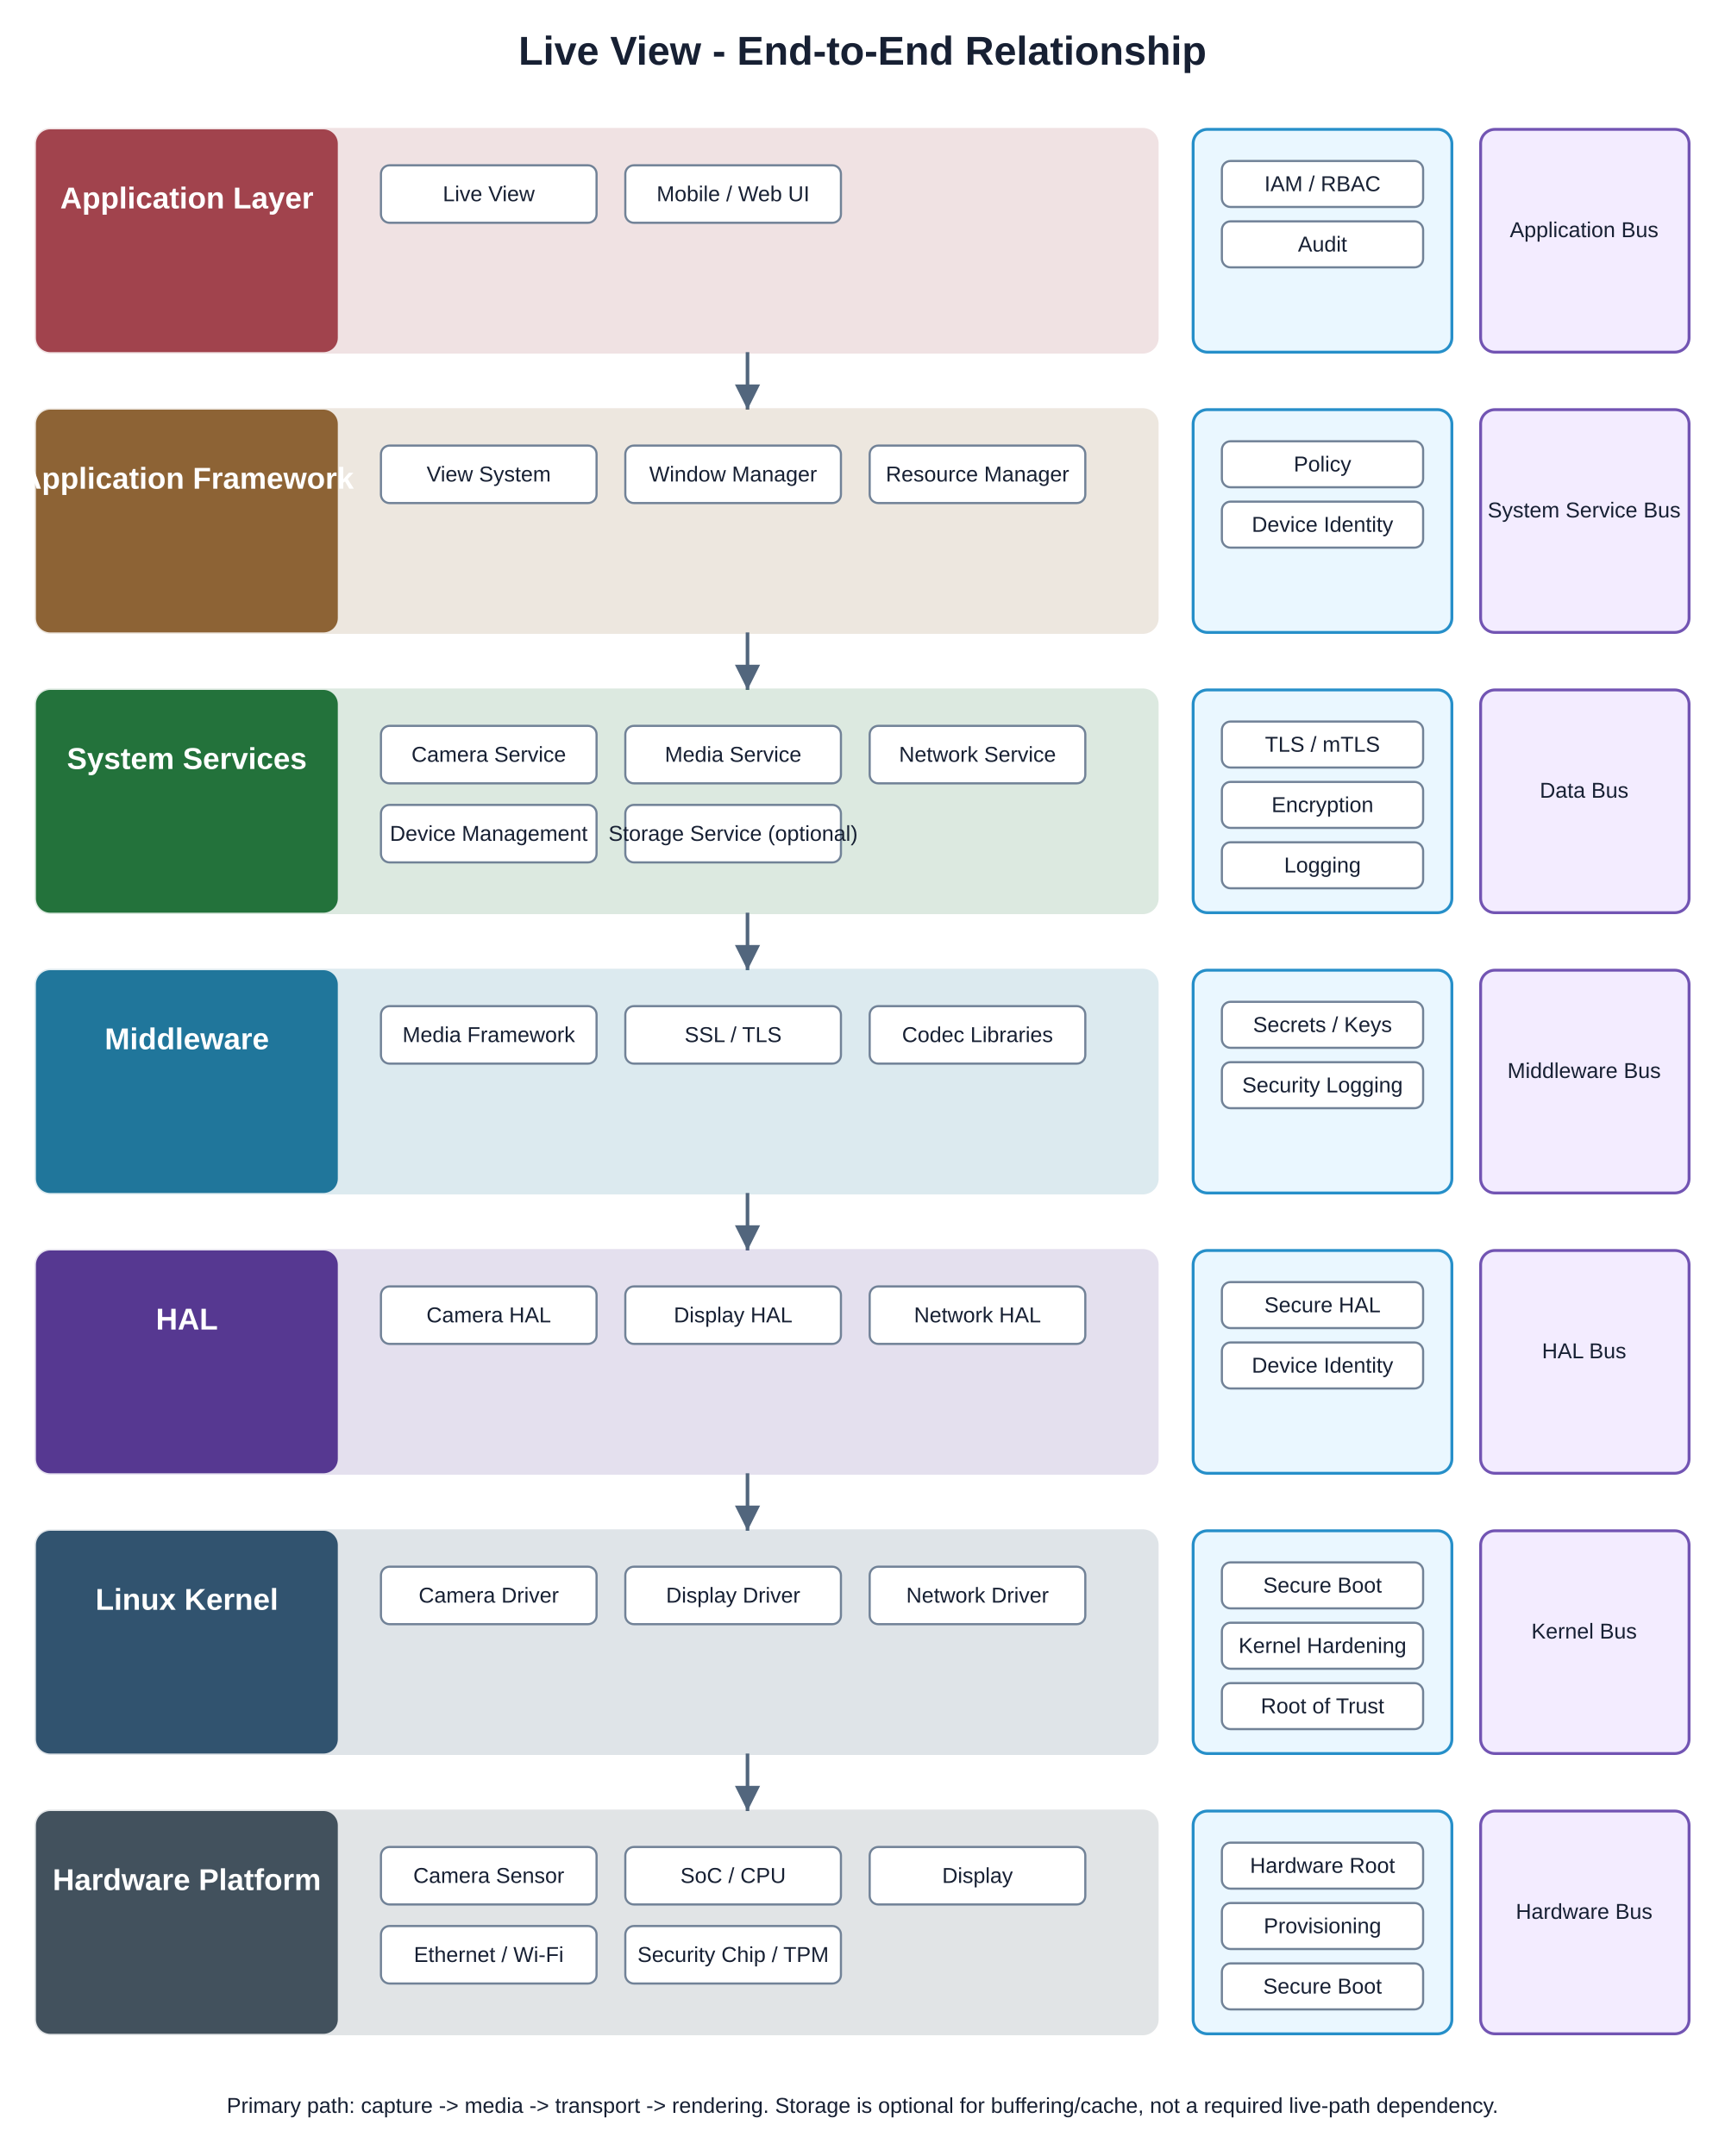
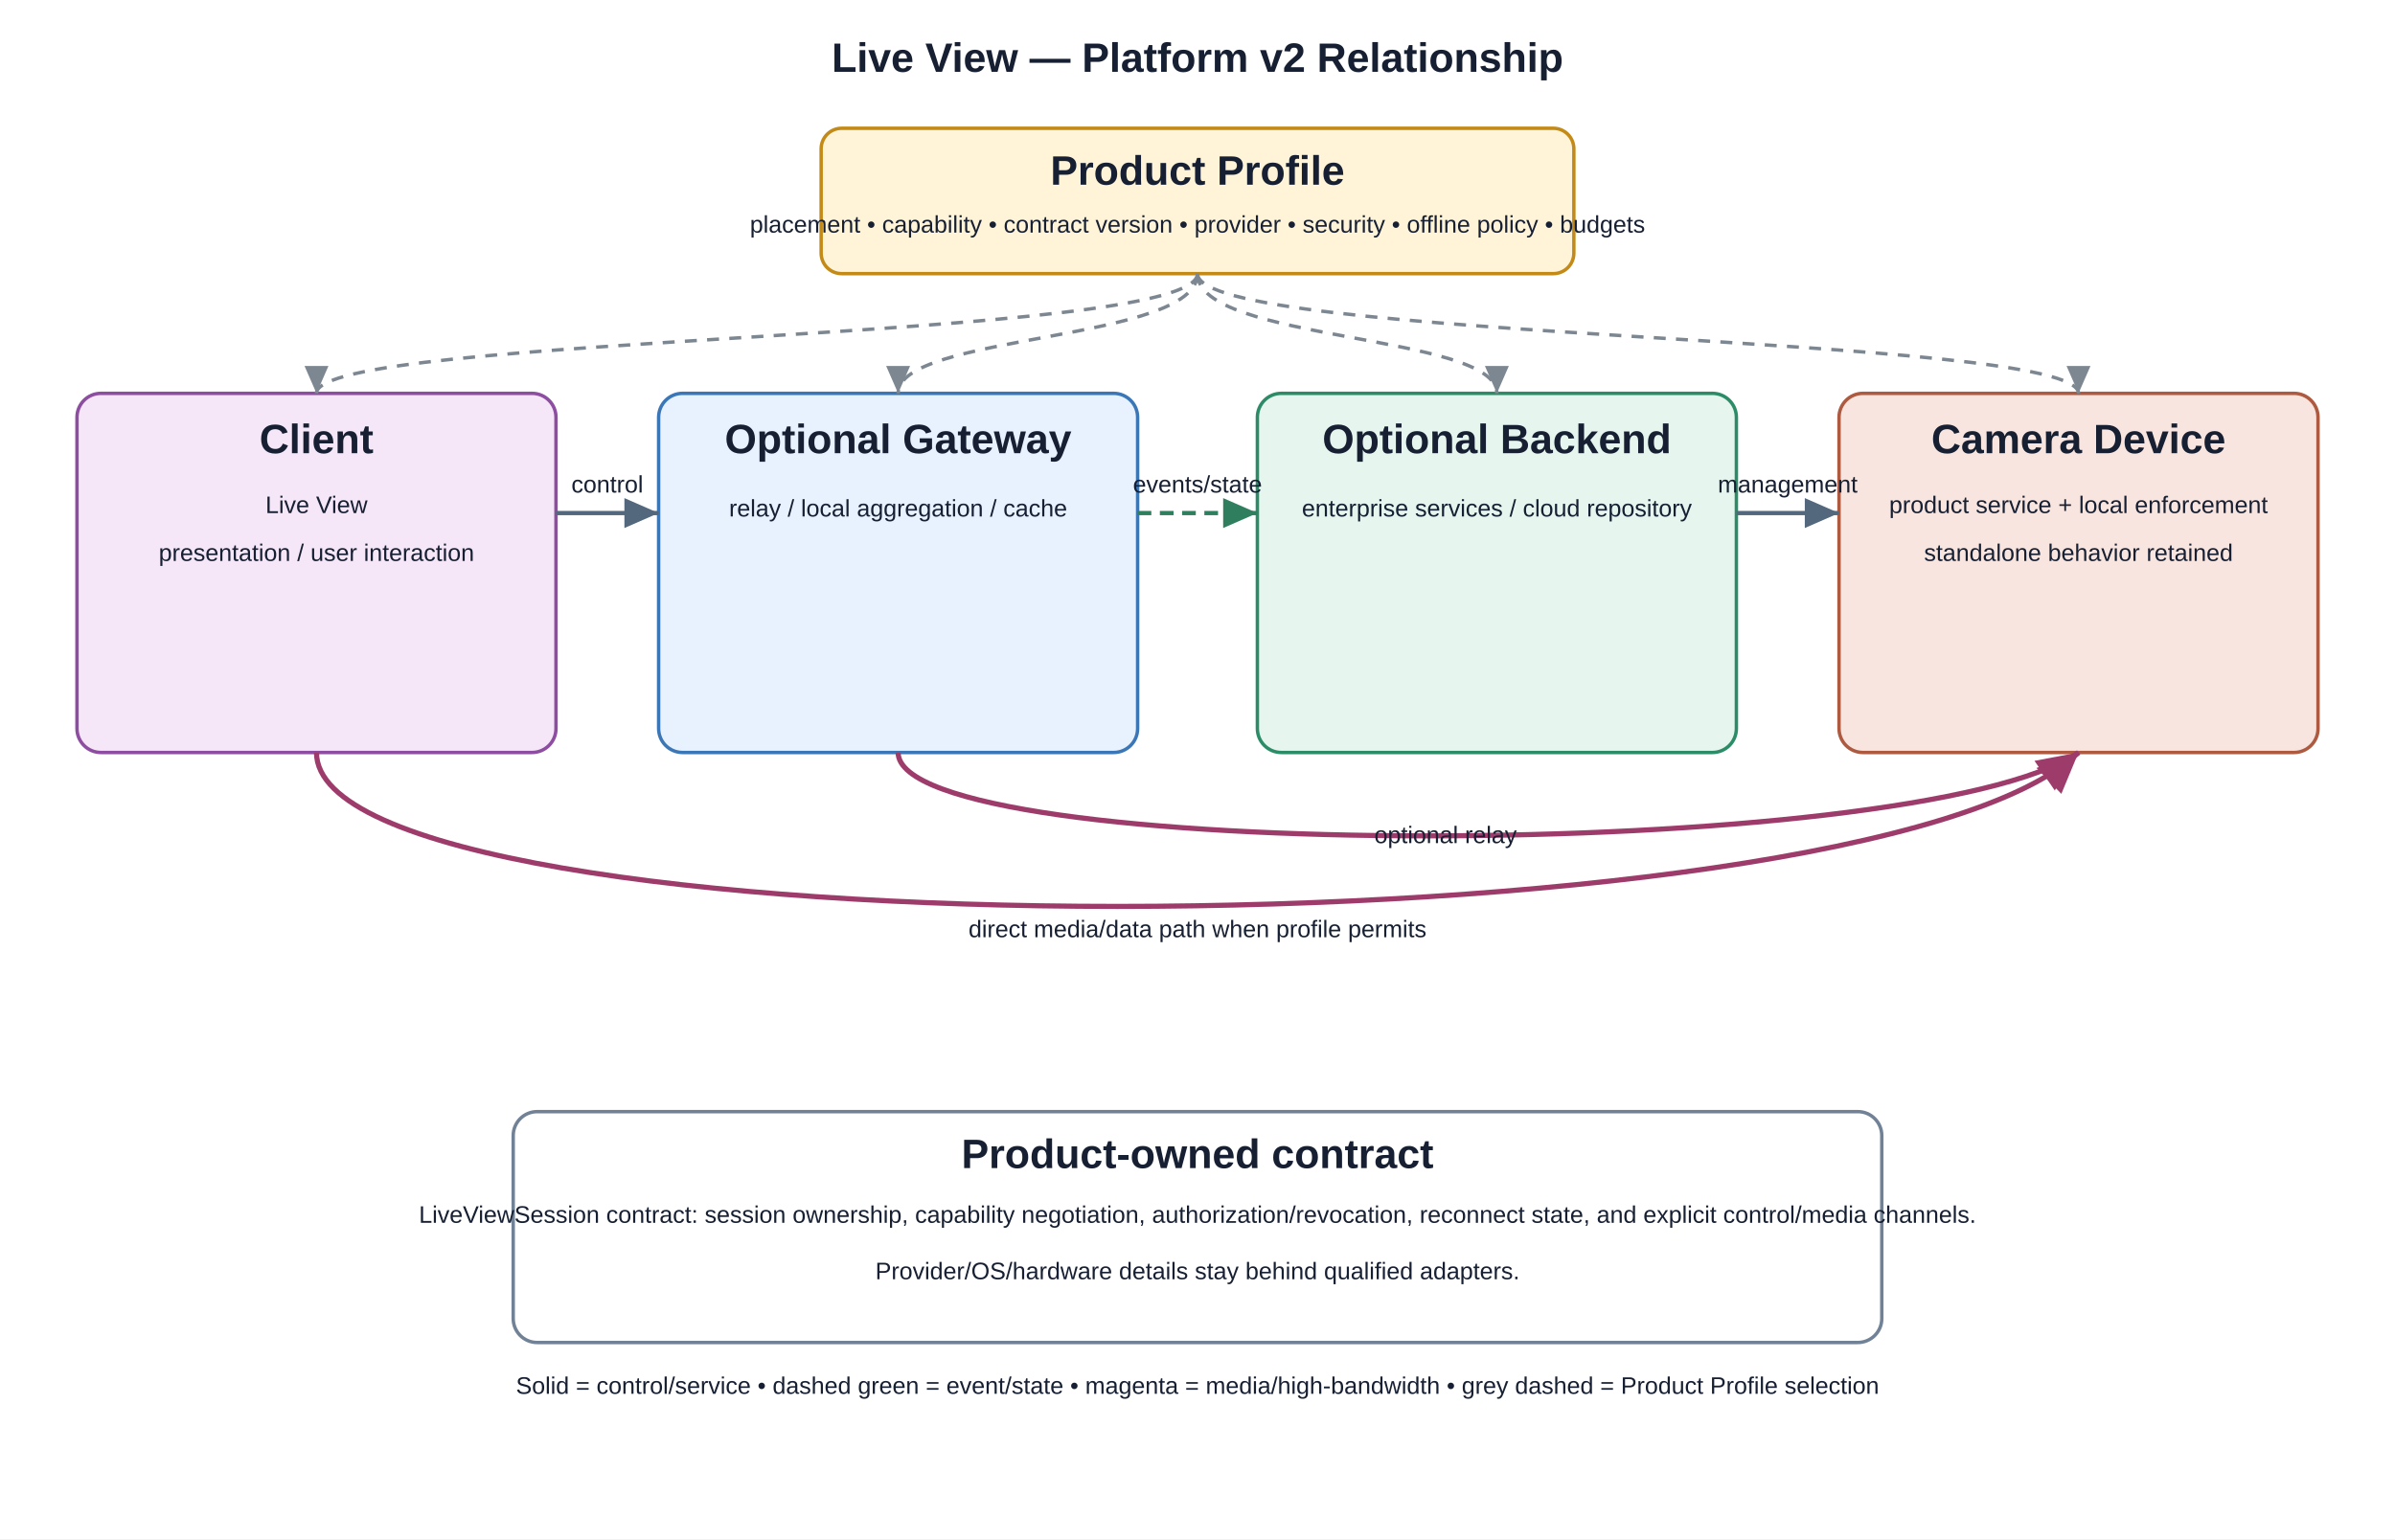
- <svg xmlns="http://www.w3.org/2000/svg" width="1200" height="1500" viewBox="0 0 1200 1500">
-   <style>
- text{font-family:Arial,Helvetica,sans-serif;fill:#172033}.title{font-size:28px;font-weight:bold}.layer{font-size:21px;font-weight:bold;fill:white}.node{fill:white;stroke:#718297;stroke-width:1.5}.nt{font-size:15px;text-anchor:middle}.sec{fill:#eaf7ff;stroke:#268fc9;stroke-width:2}.bus{fill:#f3ecff;stroke:#7254b3;stroke-width:2}.arrow{stroke:#52667d;stroke-width:2.5;marker-end:url(#a)}
- </style>
+ <svg xmlns="http://www.w3.org/2000/svg" width="1400" height="900" viewBox="0 0 1400 900">
  <defs>
-     <marker id="a" markerWidth="9" markerHeight="9" refX="7" refY="3.5" orient="auto">
-       <polygon points="0 0,7 3.5,0 7" fill="#52667d" />
+     <style>text{font-family:Arial,Helvetica,sans-serif;fill:#172033}.h{font-size:24px;font-weight:bold}.t{font-size:14px}.box{fill:white;stroke:#718297;stroke-width:2}.client{fill:#f5e7f7;stroke:#8d4da0;stroke-width:2}.gateway{fill:#e8f2ff;stroke:#3b77b7;stroke-width:2}.backend{fill:#e6f6ef;stroke:#2d8c68;stroke-width:2}.camera{fill:#f9e5df;stroke:#ad5a41;stroke-width:2}.profile{fill:#fff4d8;stroke:#c38a17;stroke-width:2}.arrow{stroke:#53677d;stroke-width:2.5;fill:none;marker-end:url(#a)}.media{stroke:#9d3b6a;stroke-width:3;fill:none;marker-end:url(#m)}.event{stroke:#2f7f5f;stroke-width:2.5;stroke-dasharray:8 5;fill:none;marker-end:url(#e)}.opt{stroke:#7d8791;stroke-width:2;stroke-dasharray:7 6;fill:none;marker-end:url(#o)}</style>
+     <marker id="a" markerWidth="10" markerHeight="10" refX="8" refY="3.5" orient="auto">
+       <polygon points="0 0,8 3.5,0 7" fill="#53677d" />
+     </marker>
+     <marker id="m" markerWidth="10" markerHeight="10" refX="8" refY="3.5" orient="auto">
+       <polygon points="0 0,8 3.5,0 7" fill="#9d3b6a" />
+     </marker>
+     <marker id="e" markerWidth="10" markerHeight="10" refX="8" refY="3.5" orient="auto">
+       <polygon points="0 0,8 3.5,0 7" fill="#2f7f5f" />
+     </marker>
+     <marker id="o" markerWidth="10" markerHeight="10" refX="8" refY="3.5" orient="auto">
+       <polygon points="0 0,8 3.5,0 7" fill="#7d8791" />
    </marker>
  </defs>
-   <rect width="1200" height="1500" fill="white" />
-   <text x="600" y="45" class="title" text-anchor="middle">Live View - End-to-End Relationship</text>
-   <rect x="25" y="90" width="780" height="155" rx="10" fill="#a1434d" opacity=".16" stroke="#a1434d" stroke-width="2" />
-   <rect x="25" y="90" width="210" height="155" rx="10" fill="#a1434d" />
-   <text x="130" y="145" class="layer" text-anchor="middle">Application Layer</text>
-   <rect class="node" x="265" y="115" width="150" height="40" rx="6" />
-   <text class="nt" x="340" y="140">Live View</text>
-   <rect class="node" x="435" y="115" width="150" height="40" rx="6" />
-   <text class="nt" x="510" y="140">Mobile / Web UI</text>
-   <rect class="sec" x="830" y="90" width="180" height="155" rx="10" />
-   <rect class="node" x="850" y="112" width="140" height="32" rx="6" />
-   <text class="nt" x="920" y="133">IAM / RBAC</text>
-   <rect class="node" x="850" y="154" width="140" height="32" rx="6" />
-   <text class="nt" x="920" y="175">Audit</text>
-   <rect class="bus" x="1030" y="90" width="145" height="155" rx="10" />
-   <text class="nt" x="1102" y="165">Application Bus</text>
-   <line class="arrow" x1="520" y1="245" x2="520" y2="285" />
-   <rect x="25" y="285" width="780" height="155" rx="10" fill="#8d6335" opacity=".16" stroke="#8d6335" stroke-width="2" />
-   <rect x="25" y="285" width="210" height="155" rx="10" fill="#8d6335" />
-   <text x="130" y="340" class="layer" text-anchor="middle">Application Framework</text>
-   <rect class="node" x="265" y="310" width="150" height="40" rx="6" />
-   <text class="nt" x="340" y="335">View System</text>
-   <rect class="node" x="435" y="310" width="150" height="40" rx="6" />
-   <text class="nt" x="510" y="335">Window Manager</text>
-   <rect class="node" x="605" y="310" width="150" height="40" rx="6" />
-   <text class="nt" x="680" y="335">Resource Manager</text>
-   <rect class="sec" x="830" y="285" width="180" height="155" rx="10" />
-   <rect class="node" x="850" y="307" width="140" height="32" rx="6" />
-   <text class="nt" x="920" y="328">Policy</text>
-   <rect class="node" x="850" y="349" width="140" height="32" rx="6" />
-   <text class="nt" x="920" y="370">Device Identity</text>
-   <rect class="bus" x="1030" y="285" width="145" height="155" rx="10" />
-   <text class="nt" x="1102" y="360">System Service Bus</text>
-   <line class="arrow" x1="520" y1="440" x2="520" y2="480" />
-   <rect x="25" y="480" width="780" height="155" rx="10" fill="#23723b" opacity=".16" stroke="#23723b" stroke-width="2" />
-   <rect x="25" y="480" width="210" height="155" rx="10" fill="#23723b" />
-   <text x="130" y="535" class="layer" text-anchor="middle">System Services</text>
-   <rect class="node" x="265" y="505" width="150" height="40" rx="6" />
-   <text class="nt" x="340" y="530">Camera Service</text>
-   <rect class="node" x="435" y="505" width="150" height="40" rx="6" />
-   <text class="nt" x="510" y="530">Media Service</text>
-   <rect class="node" x="605" y="505" width="150" height="40" rx="6" />
-   <text class="nt" x="680" y="530">Network Service</text>
-   <rect class="node" x="265" y="560" width="150" height="40" rx="6" />
-   <text class="nt" x="340" y="585">Device Management</text>
-   <rect class="node" x="435" y="560" width="150" height="40" rx="6" />
-   <text class="nt" x="510" y="585">Storage Service (optional)</text>
-   <rect class="sec" x="830" y="480" width="180" height="155" rx="10" />
-   <rect class="node" x="850" y="502" width="140" height="32" rx="6" />
-   <text class="nt" x="920" y="523">TLS / mTLS</text>
-   <rect class="node" x="850" y="544" width="140" height="32" rx="6" />
-   <text class="nt" x="920" y="565">Encryption</text>
-   <rect class="node" x="850" y="586" width="140" height="32" rx="6" />
-   <text class="nt" x="920" y="607">Logging</text>
-   <rect class="bus" x="1030" y="480" width="145" height="155" rx="10" />
-   <text class="nt" x="1102" y="555">Data Bus</text>
-   <line class="arrow" x1="520" y1="635" x2="520" y2="675" />
-   <rect x="25" y="675" width="780" height="155" rx="10" fill="#20769b" opacity=".16" stroke="#20769b" stroke-width="2" />
-   <rect x="25" y="675" width="210" height="155" rx="10" fill="#20769b" />
-   <text x="130" y="730" class="layer" text-anchor="middle">Middleware</text>
-   <rect class="node" x="265" y="700" width="150" height="40" rx="6" />
-   <text class="nt" x="340" y="725">Media Framework</text>
-   <rect class="node" x="435" y="700" width="150" height="40" rx="6" />
-   <text class="nt" x="510" y="725">SSL / TLS</text>
-   <rect class="node" x="605" y="700" width="150" height="40" rx="6" />
-   <text class="nt" x="680" y="725">Codec Libraries</text>
-   <rect class="sec" x="830" y="675" width="180" height="155" rx="10" />
-   <rect class="node" x="850" y="697" width="140" height="32" rx="6" />
-   <text class="nt" x="920" y="718">Secrets / Keys</text>
-   <rect class="node" x="850" y="739" width="140" height="32" rx="6" />
-   <text class="nt" x="920" y="760">Security Logging</text>
-   <rect class="bus" x="1030" y="675" width="145" height="155" rx="10" />
-   <text class="nt" x="1102" y="750">Middleware Bus</text>
-   <line class="arrow" x1="520" y1="830" x2="520" y2="870" />
-   <rect x="25" y="870" width="780" height="155" rx="10" fill="#563891" opacity=".16" stroke="#563891" stroke-width="2" />
-   <rect x="25" y="870" width="210" height="155" rx="10" fill="#563891" />
-   <text x="130" y="925" class="layer" text-anchor="middle">HAL</text>
-   <rect class="node" x="265" y="895" width="150" height="40" rx="6" />
-   <text class="nt" x="340" y="920">Camera HAL</text>
-   <rect class="node" x="435" y="895" width="150" height="40" rx="6" />
-   <text class="nt" x="510" y="920">Display HAL</text>
-   <rect class="node" x="605" y="895" width="150" height="40" rx="6" />
-   <text class="nt" x="680" y="920">Network HAL</text>
-   <rect class="sec" x="830" y="870" width="180" height="155" rx="10" />
-   <rect class="node" x="850" y="892" width="140" height="32" rx="6" />
-   <text class="nt" x="920" y="913">Secure HAL</text>
-   <rect class="node" x="850" y="934" width="140" height="32" rx="6" />
-   <text class="nt" x="920" y="955">Device Identity</text>
-   <rect class="bus" x="1030" y="870" width="145" height="155" rx="10" />
-   <text class="nt" x="1102" y="945">HAL Bus</text>
-   <line class="arrow" x1="520" y1="1025" x2="520" y2="1065" />
-   <rect x="25" y="1065" width="780" height="155" rx="10" fill="#31536f" opacity=".16" stroke="#31536f" stroke-width="2" />
-   <rect x="25" y="1065" width="210" height="155" rx="10" fill="#31536f" />
-   <text x="130" y="1120" class="layer" text-anchor="middle">Linux Kernel</text>
-   <rect class="node" x="265" y="1090" width="150" height="40" rx="6" />
-   <text class="nt" x="340" y="1115">Camera Driver</text>
-   <rect class="node" x="435" y="1090" width="150" height="40" rx="6" />
-   <text class="nt" x="510" y="1115">Display Driver</text>
-   <rect class="node" x="605" y="1090" width="150" height="40" rx="6" />
-   <text class="nt" x="680" y="1115">Network Driver</text>
-   <rect class="sec" x="830" y="1065" width="180" height="155" rx="10" />
-   <rect class="node" x="850" y="1087" width="140" height="32" rx="6" />
-   <text class="nt" x="920" y="1108">Secure Boot</text>
-   <rect class="node" x="850" y="1129" width="140" height="32" rx="6" />
-   <text class="nt" x="920" y="1150">Kernel Hardening</text>
-   <rect class="node" x="850" y="1171" width="140" height="32" rx="6" />
-   <text class="nt" x="920" y="1192">Root of Trust</text>
-   <rect class="bus" x="1030" y="1065" width="145" height="155" rx="10" />
-   <text class="nt" x="1102" y="1140">Kernel Bus</text>
-   <line class="arrow" x1="520" y1="1220" x2="520" y2="1260" />
-   <rect x="25" y="1260" width="780" height="155" rx="10" fill="#42515d" opacity=".16" stroke="#42515d" stroke-width="2" />
-   <rect x="25" y="1260" width="210" height="155" rx="10" fill="#42515d" />
-   <text x="130" y="1315" class="layer" text-anchor="middle">Hardware Platform</text>
-   <rect class="node" x="265" y="1285" width="150" height="40" rx="6" />
-   <text class="nt" x="340" y="1310">Camera Sensor</text>
-   <rect class="node" x="435" y="1285" width="150" height="40" rx="6" />
-   <text class="nt" x="510" y="1310">SoC / CPU</text>
-   <rect class="node" x="605" y="1285" width="150" height="40" rx="6" />
-   <text class="nt" x="680" y="1310">Display</text>
-   <rect class="node" x="265" y="1340" width="150" height="40" rx="6" />
-   <text class="nt" x="340" y="1365">Ethernet / Wi-Fi</text>
-   <rect class="node" x="435" y="1340" width="150" height="40" rx="6" />
-   <text class="nt" x="510" y="1365">Security Chip / TPM</text>
-   <rect class="sec" x="830" y="1260" width="180" height="155" rx="10" />
-   <rect class="node" x="850" y="1282" width="140" height="32" rx="6" />
-   <text class="nt" x="920" y="1303">Hardware Root</text>
-   <rect class="node" x="850" y="1324" width="140" height="32" rx="6" />
-   <text class="nt" x="920" y="1345">Provisioning</text>
-   <rect class="node" x="850" y="1366" width="140" height="32" rx="6" />
-   <text class="nt" x="920" y="1387">Secure Boot</text>
-   <rect class="bus" x="1030" y="1260" width="145" height="155" rx="10" />
-   <text class="nt" x="1102" y="1335">Hardware Bus</text>
-   <text x="600" y="1470" class="nt">Primary path: capture -&gt; media -&gt; transport -&gt; rendering. Storage is optional for buffering/cache, not a required live-path dependency.</text>
+   <rect width="1400" height="900" fill="white" />
+   <text x="700" y="42" class="h" text-anchor="middle">Live View — Platform v2 Relationship</text>
+   <rect x="480" y="75" width="440" height="85" rx="12" class="profile" />
+   <text x="700" y="108" class="h" text-anchor="middle">Product Profile</text>
+   <text x="700" y="136" class="t" text-anchor="middle">placement • capability • contract version • provider • security • offline policy • budgets</text>
+   <rect x="45" y="230" width="280" height="210" rx="14" class="client" />
+   <text x="185" y="265" class="h" text-anchor="middle">Client</text>
+   <text x="185" y="300" class="t" text-anchor="middle">Live View</text>
+   <text x="185" y="328" class="t" text-anchor="middle">presentation / user interaction</text>
+   <rect x="385" y="230" width="280" height="210" rx="14" class="gateway" />
+   <text x="525" y="265" class="h" text-anchor="middle">Optional Gateway</text>
+   <text x="525" y="302" class="t" text-anchor="middle">relay / local aggregation / cache</text>
+   <rect x="735" y="230" width="280" height="210" rx="14" class="backend" />
+   <text x="875" y="265" class="h" text-anchor="middle">Optional Backend</text>
+   <text x="875" y="302" class="t" text-anchor="middle">enterprise services / cloud repository</text>
+   <rect x="1075" y="230" width="280" height="210" rx="14" class="camera" />
+   <text x="1215" y="265" class="h" text-anchor="middle">Camera Device</text>
+   <text x="1215" y="300" class="t" text-anchor="middle">product service + local enforcement</text>
+   <text x="1215" y="328" class="t" text-anchor="middle">standalone behavior retained</text>
+   <path d="M325 300 L385 300" class="arrow" />
+   <text x="355" y="288" class="t" text-anchor="middle">control</text>
+   <path d="M665 300 L735 300" class="event" />
+   <text x="700" y="288" class="t" text-anchor="middle">events/state</text>
+   <path d="M1015 300 L1075 300" class="arrow" />
+   <text x="1045" y="288" class="t" text-anchor="middle">management</text>
+   <path d="M185 440 C185 560,1090 560,1215 440" class="media" />
+   <text x="700" y="548" class="t" text-anchor="middle">direct media/data path when profile permits</text>
+   <path d="M525 440 C525 505,1120 505,1215 440" class="media" />
+   <text x="845" y="493" class="t" text-anchor="middle">optional relay</text>
+   <path d="M700 160 C700 200,185 195,185 230" class="opt" />
+   <path d="M700 160 C700 200,525 195,525 230" class="opt" />
+   <path d="M700 160 C700 200,875 195,875 230" class="opt" />
+   <path d="M700 160 C700 200,1215 195,1215 230" class="opt" />
+   <rect x="300" y="650" width="800" height="135" rx="14" class="box" />
+   <text x="700" y="683" class="h" text-anchor="middle">Product-owned contract</text>
+   <text x="700" y="715" class="t" text-anchor="middle">LiveViewSession contract: session ownership, capability negotiation, authorization/revocation, reconnect state, and explicit control/media channels.</text>
+   <text x="700" y="748" class="t" text-anchor="middle">Provider/OS/hardware details stay behind qualified adapters.</text>
+   <text x="700" y="815" class="t" text-anchor="middle">Solid = control/service • dashed green = event/state • magenta = media/high-bandwidth • grey dashed = Product Profile selection</text>
</svg>
